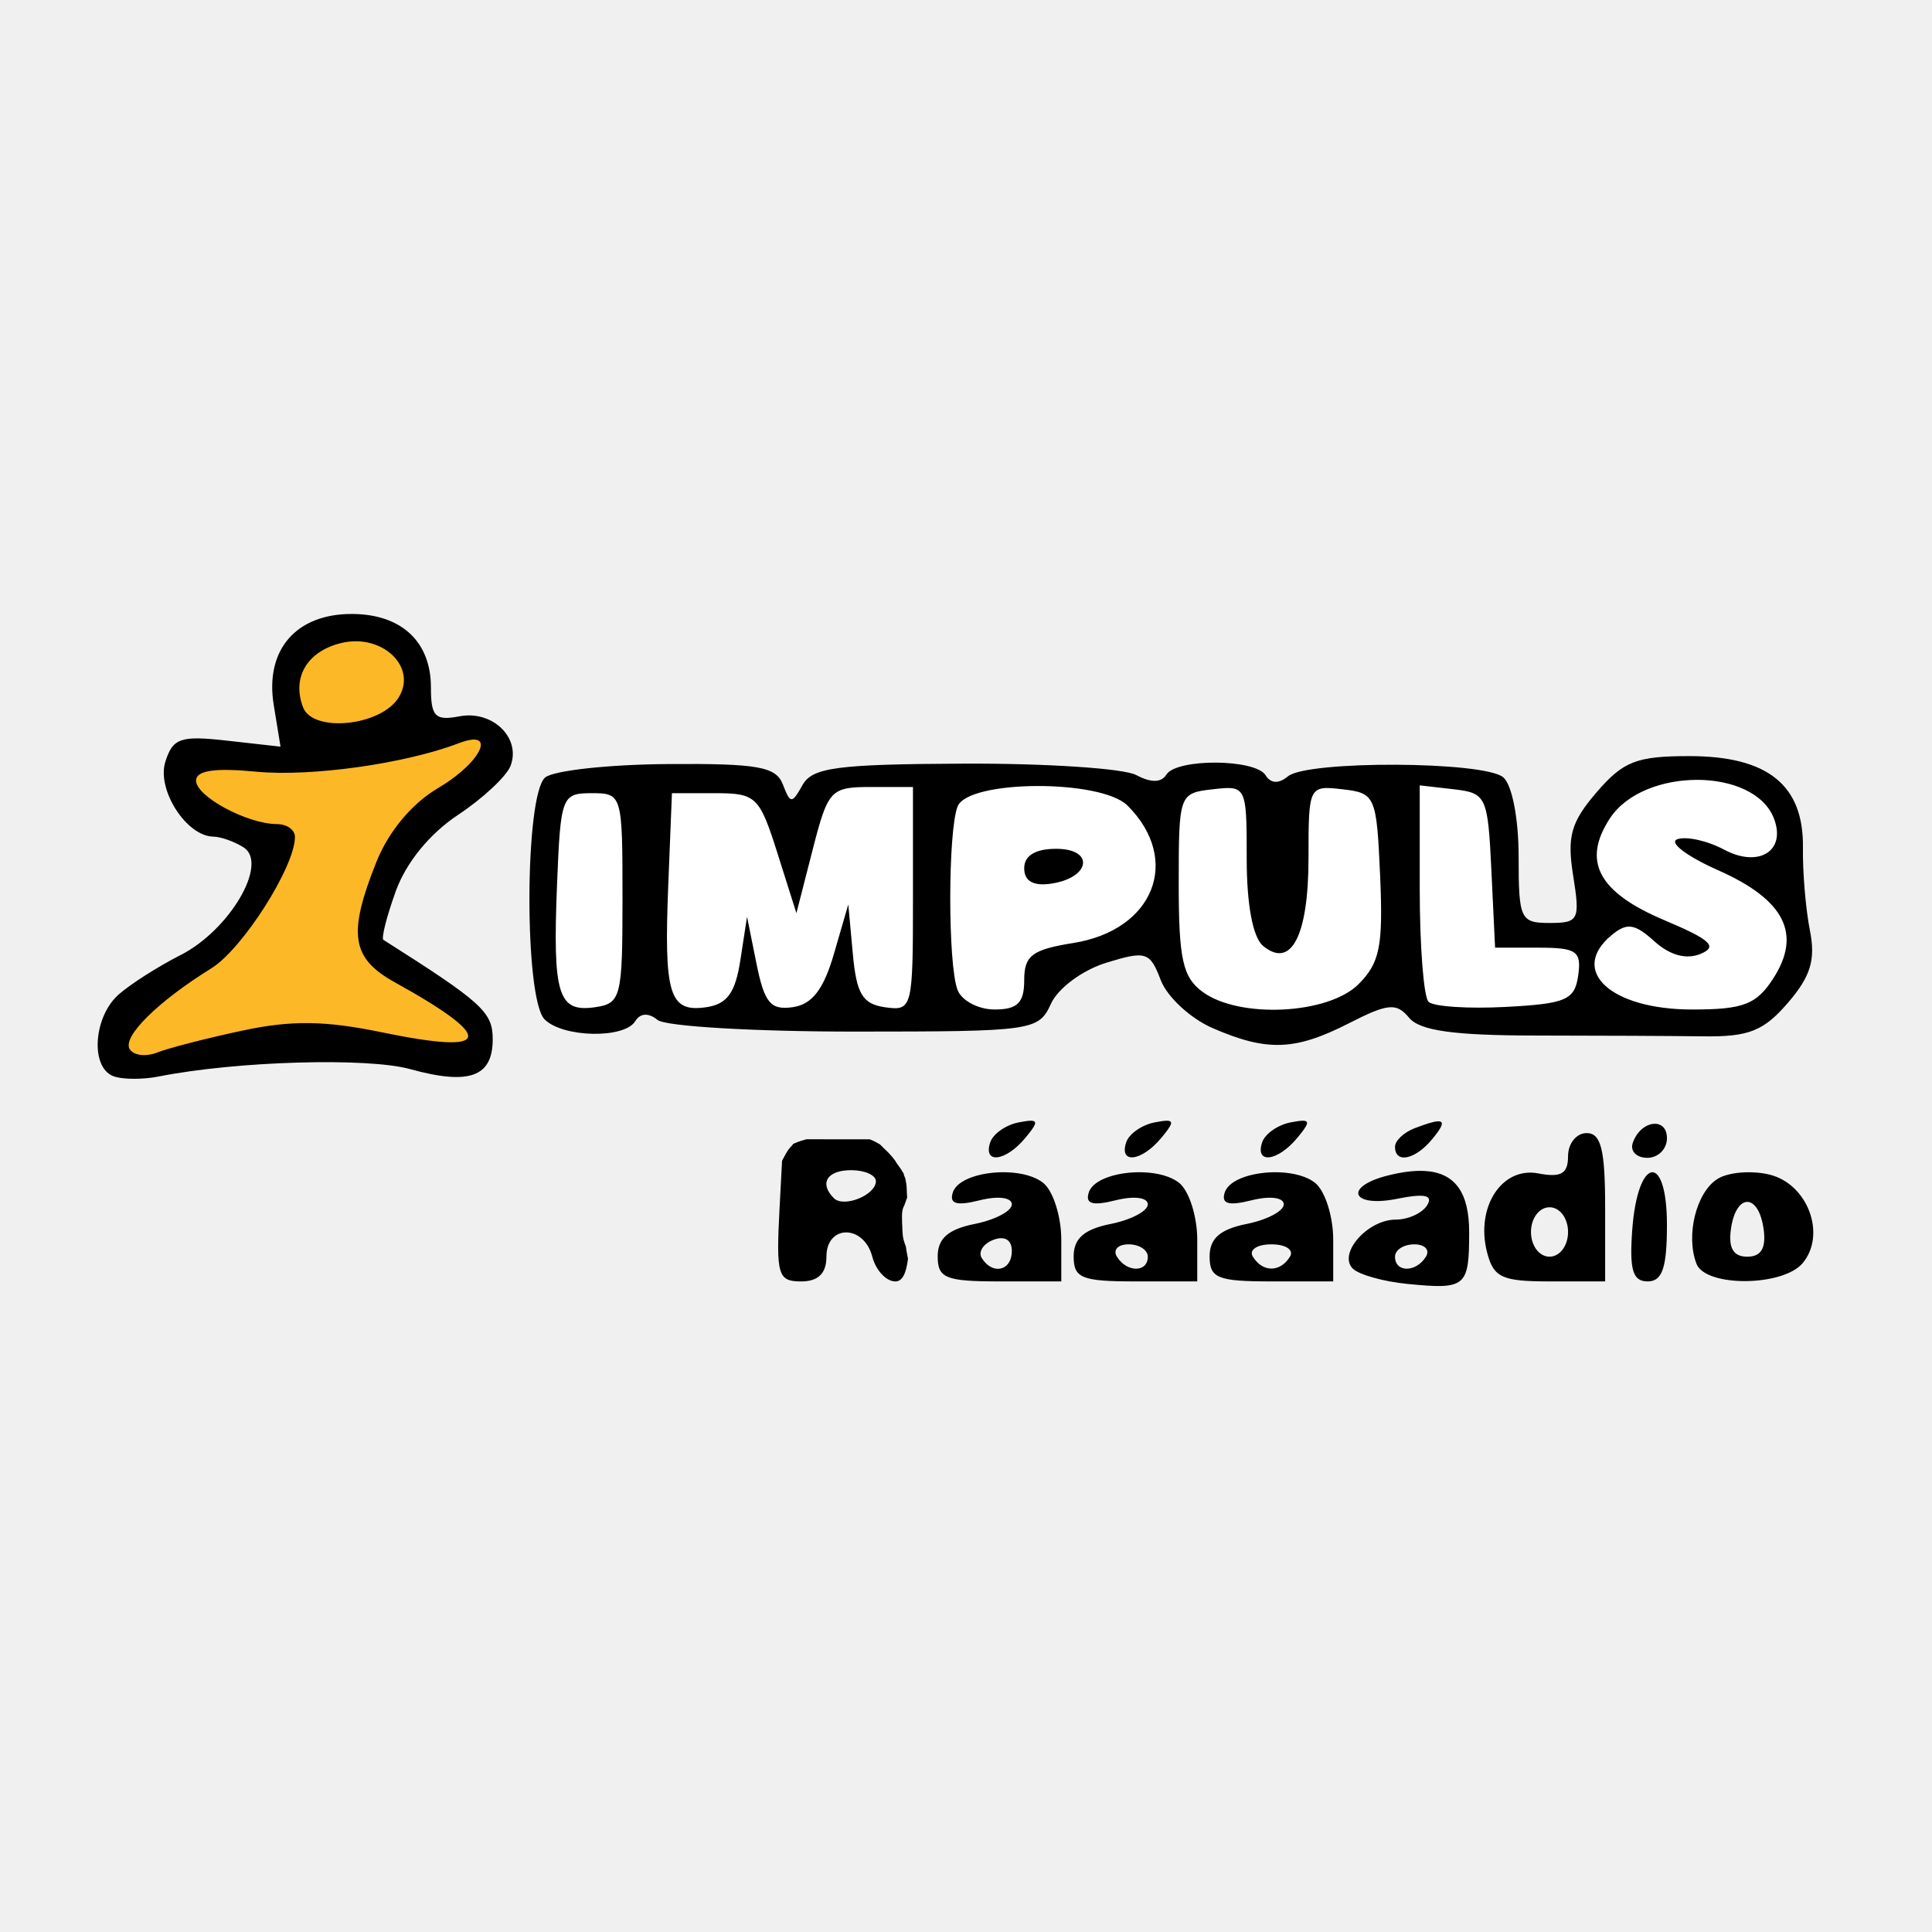
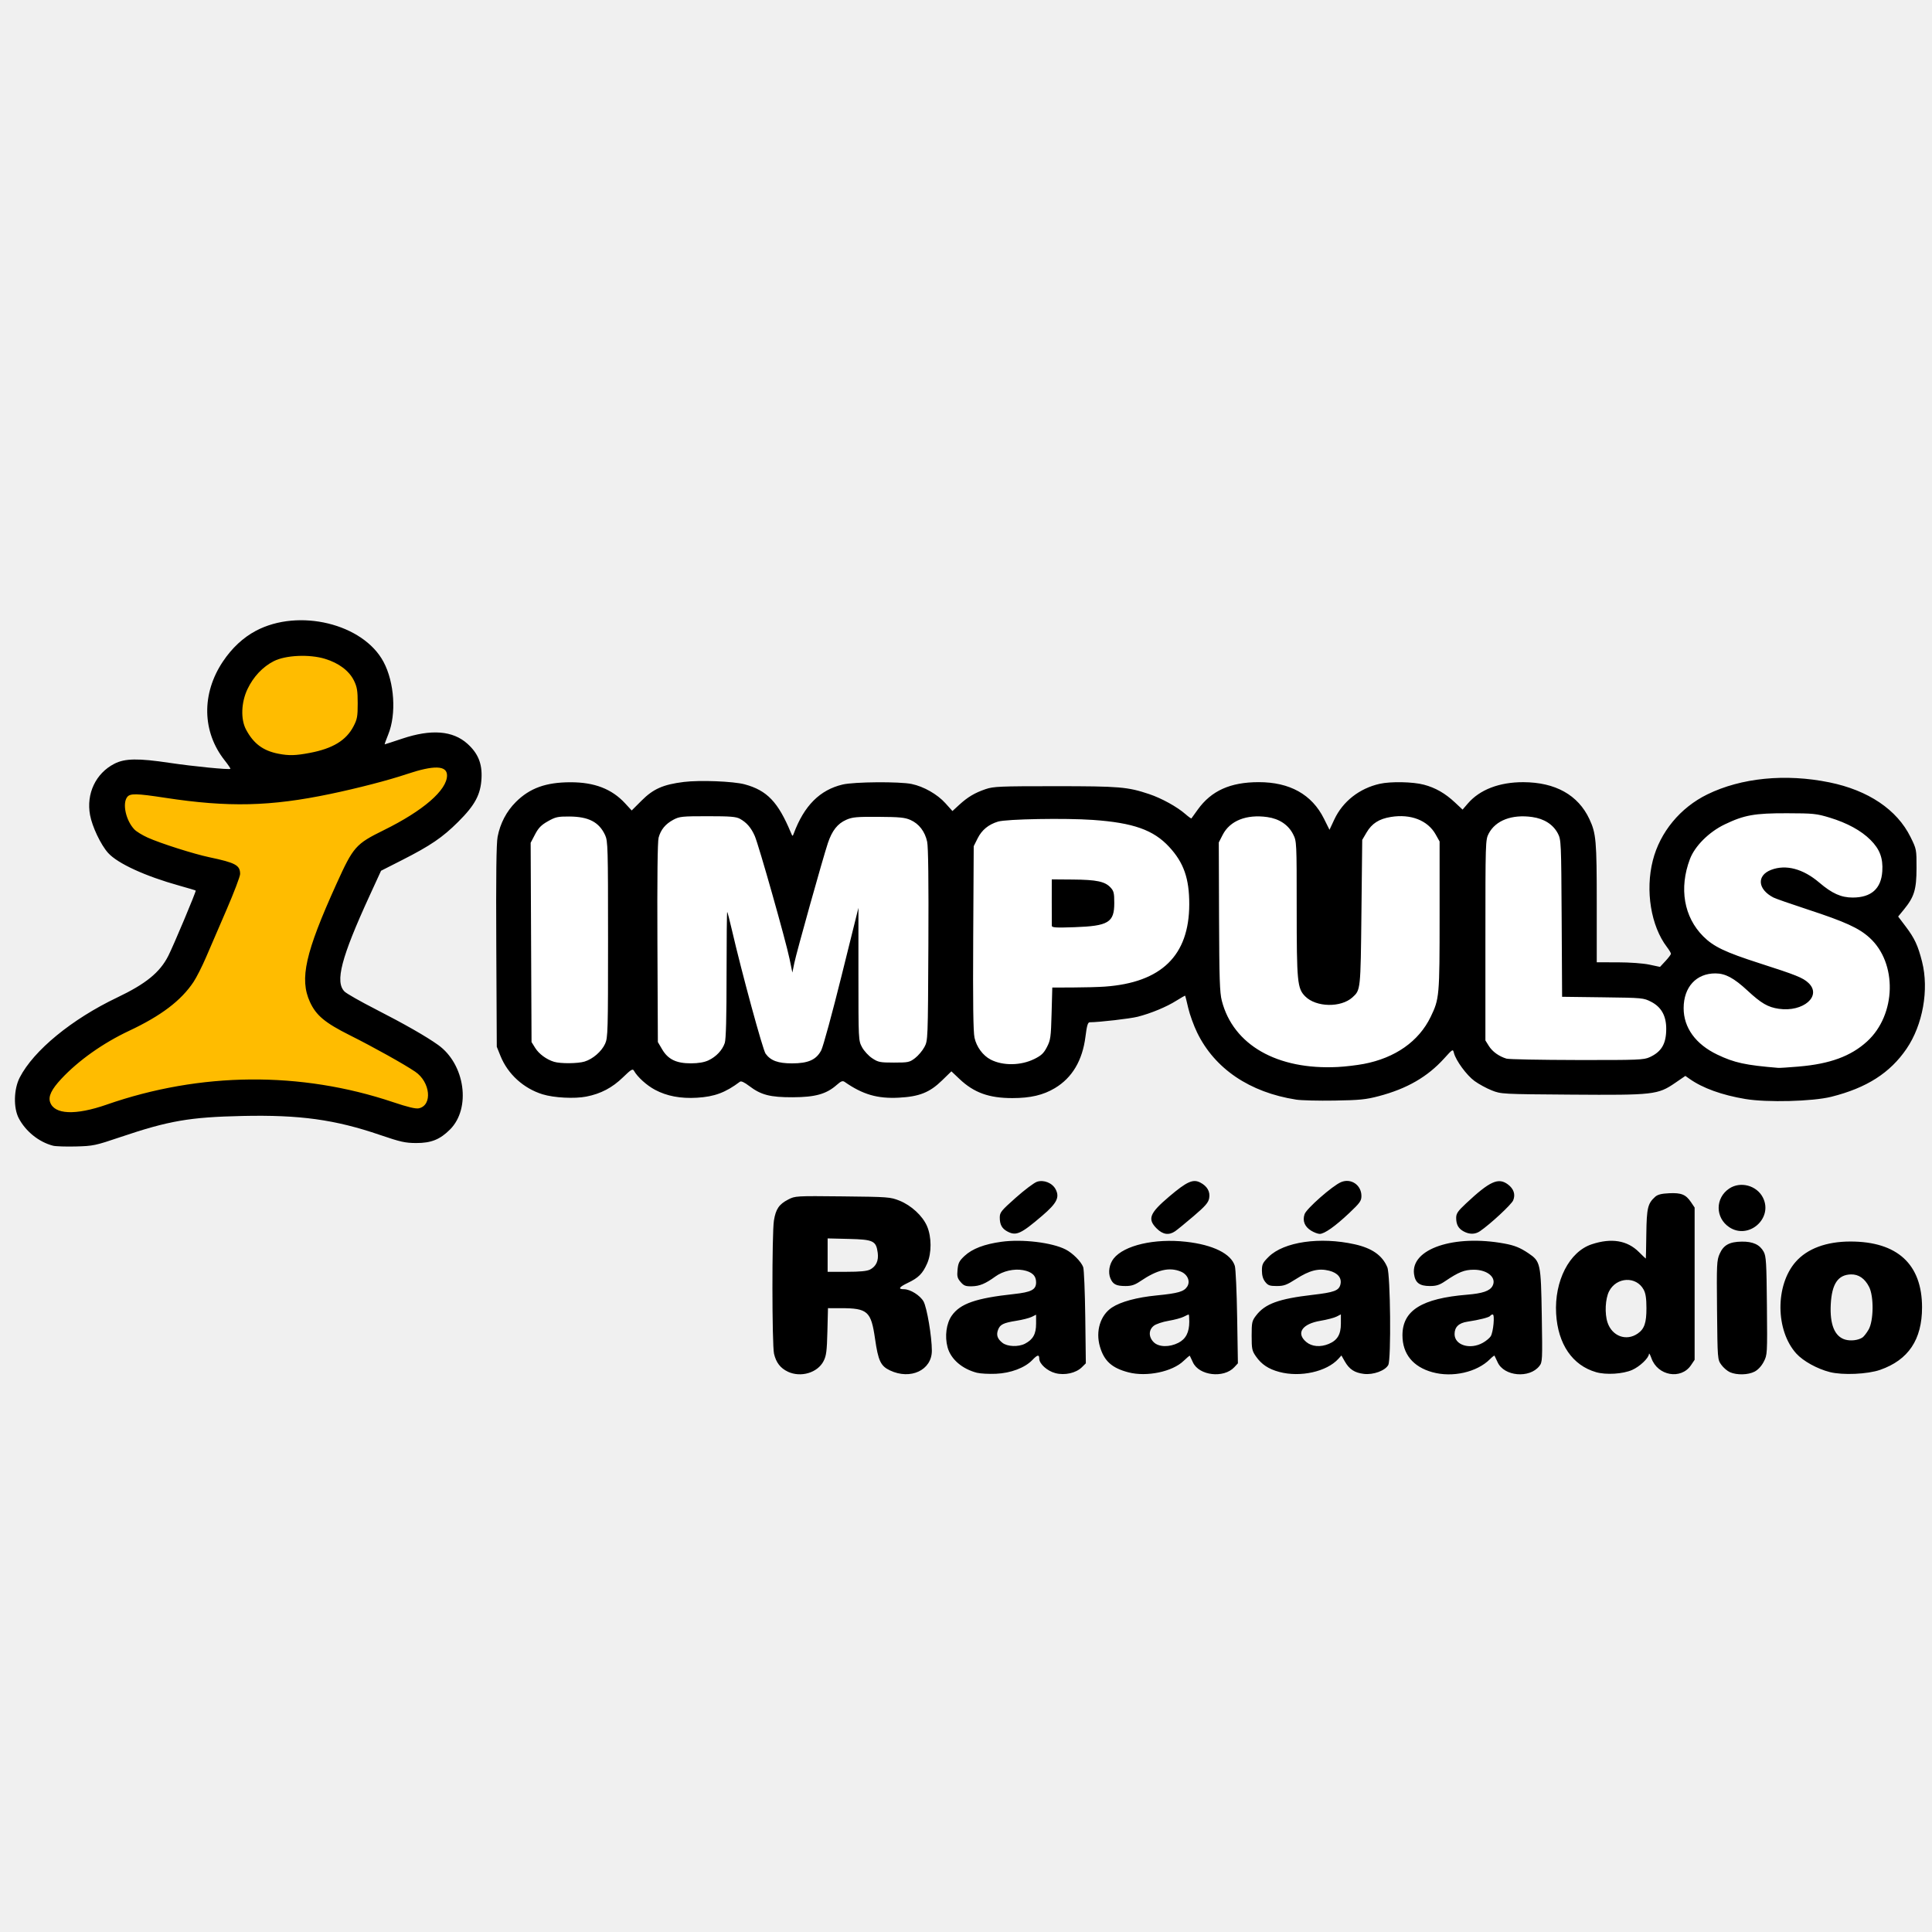
- <svg xmlns="http://www.w3.org/2000/svg" version="1.1" id="svg2" width="245" height="245" viewBox="0 0 245 245">
+ <svg xmlns="http://www.w3.org/2000/svg" version="1.1" id="svg2" width="245" height="245" viewBox="0 0 245 245" xml:space="preserve">
  <defs id="defs6" />
  <g id="g8" transform="matrix(1.567427,0,0,1.567427,-67.61433,-67.91298)">
-     <path style="fill:#ffffff;stroke:#000000;stroke-width:0.25;stroke-opacity:0.976" d="m 87.915,107.097 c 15.985,-1.09 16.638,-0.363 16.638,-0.363 l 2.252,3.996 2.834,-4.214 9.3,-0.581 10.317,0.073 7.556,1.671 1.889,-1.163 3.342,-0.291 h 2.18 l 1.235,1.235 2.18,-0.073 2.906,-0.872 9.082,-0.436 c 0,0 -0.799,-0.218 1.308,0.291 2.107,0.509 2.834,1.38 2.834,1.38 l 1.017,3.706 0.654,6.394 2.252,1.235 3.197,-0.363 1.453,-1.598 -0.872,-2.543 -0.363,-2.834 3.124,-5.231 2.543,-0.291 2.979,-0.581 3.996,0.145 2.18,1.308 1.744,2.034 -0.218,3.27 0.218,3.56 1.017,2.979 -0.436,3.052 -1.889,2.034 -1.526,1.598 -3.633,0.727 -22.669,-0.581 -1.962,-2.18 -1.816,-0.218 -7.12,3.778 -4.505,-0.509 -5.522,-4.432 -0.654,-3.633 -9.809,3.56 -0.581,3.124 -6.975,0.581 h -18.673 l -4.069,-0.581 -1.526,-2.18 -2.47,2.906 -4.795,-0.291 -1.308,-4.868 v -7.266 l 0.218,-4.287 z" id="path581" />
-     <path style="display:inline;fill:#fdb827;stroke:#000000;stroke-width:0.25;stroke-opacity:0.976" d="m 67.499,95.254 -1.38,3.27 0.945,4.069 v 2.18 l -4.868,-0.073 -3.778,0.291 -0.436,3.342 2.834,1.453 c 0,0 4.795,1.889 4.723,2.18 -0.073,0.291 -2.906,6.031 -2.906,6.031 l -7.992,5.958 -2.906,3.27 0.872,2.543 2.834,-0.291 14.604,-1.38 11.262,1.308 0.727,-2.688 -2.906,-2.979 -5.667,-3.415 -0.436,-3.778 3.052,-5.377 7.411,-6.684 -0.654,-1.962 -2.107,-0.218 -2.543,0.218 -2.688,-0.945 1.526,-3.706 -1.671,-2.543 -3.27,-1.308 -2.325,0.145 z" id="path583" />
-     <path id="path293" style="display:inline;fill:#000000" d="m 71.584,93 c -4.513,0 -7.02,2.923 -6.303,7.346 l 0.551,3.389 -4.311,-0.484 c -3.775,-0.426 -4.397,-0.215 -5.006,1.703 -0.717,2.26 1.701,6.032 3.889,6.062 0.602,0.008 1.7,0.399 2.439,0.867 2.045,1.296 -1.123,6.701 -5.111,8.721 -1.778,0.9 -4.02,2.328 -4.982,3.172 -2.025,1.775 -2.33,5.807 -0.5,6.596 0.687,0.296 2.375,0.318 3.75,0.045 6.279,-1.243 16.852,-1.551 20.326,-0.592 C 81.105,131.144 83,130.457 83,127.406 c 0,-2.201 -0.847,-2.97 -8.842,-8.039 -0.188,-0.119 0.262,-1.893 1,-3.941 0.83,-2.303 2.745,-4.653 5.018,-6.158 2.021,-1.339 3.94,-3.13 4.266,-3.979 0.868,-2.262 -1.458,-4.519 -4.131,-4.008 C 78.343,101.657 78,101.309 78,98.934 78,95.226 75.593,93 71.584,93 Z m 0.33,2.209 c 2.766,0.001 4.834,2.379 3.469,4.561 -1.442,2.303 -6.928,2.861 -7.725,0.785 -0.921,-2.4 0.313,-4.51 3.037,-5.193 0.416,-0.104 0.824,-0.153 1.219,-0.152 z m 9.65,7.957 c 1.268,0.092 -0.1,2.218 -2.975,3.914 -2.134,1.259 -4.005,3.499 -5,5.986 -2.328,5.818 -2.028,7.785 1.484,9.73 8.234,4.562 7.91,5.898 -0.984,4.061 -4.673,-0.965 -7.359,-1 -11.355,-0.146 -2.879,0.615 -5.976,1.412 -6.883,1.771 -0.907,0.36 -1.905,0.238 -2.219,-0.27 -0.618,-1 2.245,-3.837 6.604,-6.543 C 62.768,120.098 67,113.447 67,111.039 67,110.467 66.346,110 65.547,110 63.16,110 59,107.767 59,106.486 c 0,-0.824 1.502,-1.049 4.857,-0.727 4.448,0.427 12.068,-0.643 16.395,-2.303 0.587,-0.225 1.02,-0.312 1.312,-0.291 z M 179.809,104.5 c -4.265,0 -5.344,0.42 -7.496,2.922 -2.081,2.419 -2.407,3.581 -1.9,6.75 C 170.985,117.755 170.863,118 168.512,118 166.141,118 166,117.699 166,112.623 c 0,-3.083 -0.533,-5.82 -1.25,-6.414 -1.576,-1.305 -15.85,-1.366 -17.41,-0.074 -0.751,0.622 -1.392,0.591 -1.811,-0.086 -0.827,-1.337 -7.21,-1.375 -8.031,-0.047 -0.406,0.657 -1.245,0.667 -2.438,0.029 -1,-0.535 -7.272,-0.95 -13.936,-0.922 -10.24,0.043 -12.261,0.31 -13.053,1.721 -0.871,1.552 -0.985,1.548 -1.598,-0.041 -0.554,-1.438 -2.035,-1.699 -9.316,-1.646 -4.762,0.034 -9.221,0.521 -9.908,1.082 -1.675,1.368 -1.718,17.909 -0.051,19.576 1.478,1.478 6.447,1.58 7.33,0.15 0.412,-0.667 1.072,-0.705 1.811,-0.104 0.639,0.52 7.829,0.943 15.98,0.941 14.406,-0.004 14.849,-0.066 15.848,-2.258 0.573,-1.257 2.557,-2.725 4.484,-3.316 3.205,-0.984 3.524,-0.88 4.395,1.408 0.516,1.357 2.404,3.104 4.195,3.883 4.402,1.913 6.669,1.834 11.023,-0.387 3.175,-1.619 3.853,-1.681 4.875,-0.449 0.87,1.048 3.618,1.433 10.273,1.438 4.997,0.003 11.09,0.033 13.539,0.065 3.667,0.048 4.874,-0.431 6.84,-2.717 1.844,-2.144 2.247,-3.479 1.773,-5.865 -0.337,-1.699 -0.59,-4.696 -0.561,-6.658 0.076,-5.081 -2.833,-7.432 -9.197,-7.432 z m 0.635,1.92 c 2.778,0.003 5.415,1.048 6.215,3.133 1.005,2.62 -1.234,4.013 -4.039,2.512 -1.332,-0.713 -3.03,-1.093 -3.771,-0.844 -0.742,0.25 0.745,1.383 3.303,2.518 5.399,2.394 6.792,5.175 4.41,8.811 -1.343,2.05 -2.409,2.451 -6.512,2.451 -6.599,0 -10.001,-3.134 -6.529,-6.016 1.242,-1.031 1.873,-0.941 3.463,0.498 1.249,1.131 2.582,1.496 3.73,1.02 1.427,-0.591 0.834,-1.142 -2.932,-2.732 -5.328,-2.25 -6.671,-4.764 -4.398,-8.232 1.364,-2.082 4.283,-3.12 7.061,-3.117 z M 158,106.867 l 2.75,0.316 c 2.636,0.303 2.762,0.577 3.047,6.566 l 0.299,6.25 h 3.521 c 3.08,0 3.483,0.282 3.203,2.25 -0.281,1.981 -0.982,2.284 -5.859,2.543 -3.047,0.162 -5.859,-0.025 -6.25,-0.416 C 158.32,123.986 158,119.887 158,115.268 Z m -31.012,0.053 c 3.065,-0.017 6.297,0.508 7.375,1.586 4.383,4.382 2.14,10.071 -4.381,11.113 C 126.637,120.154 126,120.635 126,122.627 126,124.462 125.459,125 123.607,125 c -1.316,0 -2.666,-0.712 -3,-1.582 -0.787,-2.05 -0.787,-12.786 0,-14.836 0.417,-1.086 3.316,-1.645 6.381,-1.662 z M 113.592,107 H 117 v 9.07 c 0,8.833 -0.059,9.061 -2.25,8.75 -1.829,-0.26 -2.318,-1.069 -2.615,-4.32 l -0.367,-4 -1.162,4 c -0.836,2.878 -1.768,4.088 -3.326,4.312 -1.793,0.258 -2.298,-0.343 -2.936,-3.5 l -0.768,-3.812 -0.539,3.5 c -0.41,2.668 -1.073,3.576 -2.791,3.82 -2.958,0.42 -3.4,-1.018 -3.043,-9.914 L 97.5,107.5 h 3.5 c 3.308,0 3.584,0.267 5.035,4.852 l 1.535,4.852 1.307,-5.102 C 110.128,107.221 110.331,107 113.592,107 Z m 28.559,0.094 c 1.831,-0.121 1.85,0.559 1.85,5.717 0,3.712 0.498,6.357 1.324,7.043 2.277,1.889 3.676,-0.821 3.676,-7.119 0,-5.81 0.026,-5.864 2.75,-5.551 2.661,0.306 2.76,0.534 3.045,7.021 0.249,5.661 -0.024,7.024 -1.75,8.75 -2.445,2.445 -9.627,2.803 -12.604,0.627 -1.616,-1.181 -1.941,-2.647 -1.941,-8.75 0,-7.254 0.029,-7.335 2.75,-7.648 0.341,-0.039 0.639,-0.073 0.9,-0.09 z M 91,107.5 c 2.471,0 2.5,0.1 2.5,8.5 0,8.058 -0.117,8.517 -2.254,8.82 -2.958,0.42 -3.4,-1.018 -3.043,-9.914 C 88.49,107.752 88.585,107.5 91,107.5 Z m 37.584,4.5 C 126.904,112 126,112.549 126,113.57 c 0,1.042 0.73,1.462 2.172,1.25 C 131.373,114.349 131.717,112 128.584,112 Z m -2.096,22 c -0.218,0.007 -0.53,0.056 -0.938,0.135 -1.037,0.201 -2.072,0.928 -2.301,1.615 -0.594,1.784 1.26,1.546 2.846,-0.365 0.87,-1.048 1.047,-1.405 0.393,-1.385 z m 11,0 c -0.218,0.007 -0.53,0.056 -0.938,0.135 -1.037,0.201 -2.072,0.928 -2.301,1.615 -0.594,1.784 1.26,1.546 2.846,-0.365 0.87,-1.048 1.047,-1.405 0.393,-1.385 z m 11,0 c -0.218,0.007 -0.53,0.056 -0.938,0.135 -1.037,0.201 -2.072,0.928 -2.301,1.615 -0.594,1.784 1.26,1.546 2.846,-0.365 0.87,-1.048 1.047,-1.405 0.393,-1.385 z m 10.973,0.047 c -0.344,0.016 -0.962,0.209 -1.879,0.561 -0.87,0.334 -1.582,1.009 -1.582,1.5 0,1.383 1.62,1.055 3,-0.607 0.845,-1.018 1.034,-1.48 0.461,-1.453 z m 17.385,0.211 c -0.615,0.088 -1.308,0.628 -1.617,1.555 -0.218,0.653 0.317,1.188 1.188,1.188 0.871,0 1.584,-0.713 1.584,-1.584 0,-0.883 -0.539,-1.246 -1.154,-1.158 z M 171.5,135 c -0.825,0 -1.5,0.838 -1.5,1.861 0,1.428 -0.562,1.754 -2.412,1.4 -2.931,-0.56 -5.067,2.696 -4.154,6.332 0.526,2.095 1.187,2.406 5.086,2.406 H 173 v -6 c 0,-4.667 -0.333,-6 -1.5,-6 z m -63.121,0.5 c -0.305,0.082 -0.607,0.172 -0.895,0.301 -0.059,0.027 -0.12,0.051 -0.18,0.076 v 0.002 c -0.011,0.019 -0.022,0.038 -0.035,0.057 -0.057,0.082 -0.137,0.144 -0.197,0.223 -0.086,0.083 -0.149,0.183 -0.215,0.281 -0.089,0.121 -0.155,0.257 -0.227,0.389 -0.074,0.137 -0.148,0.275 -0.221,0.412 l -0.211,4.01 c -0.273,5.227 -0.114,5.75 1.75,5.75 1.383,0 2.051,-0.65 2.051,-2 0,-2.622 3.025,-2.622 3.711,0 0.288,1.1 1.125,2 1.863,2 0.563,0 0.87,-0.615 1.025,-1.832 -0.021,-0.117 -0.043,-0.233 -0.066,-0.35 -0.04,-0.214 -0.083,-0.43 -0.107,-0.646 -0.004,-0.01 -0.008,-0.019 -0.012,-0.029 -0.061,-0.168 -0.128,-0.335 -0.168,-0.51 -0.04,-0.162 -0.073,-0.325 -0.082,-0.492 -0.014,-0.168 -0.015,-0.337 -0.023,-0.506 -0.01,-0.19 -0.024,-0.38 -0.023,-0.57 -0.003,-0.193 -0.009,-0.387 0.002,-0.58 0.017,-0.159 0.037,-0.318 0.1,-0.467 0.024,-0.065 0.059,-0.125 0.09,-0.188 0.005,-0.018 0.01,-0.037 0.018,-0.057 0.061,-0.162 0.116,-0.328 0.178,-0.49 0.011,-0.027 0.017,-0.055 0.027,-0.082 -0.01,-0.097 -0.018,-0.194 -0.023,-0.291 -0.011,-0.196 -0.008,-0.394 -0.025,-0.59 -0.014,-0.22 -0.058,-0.435 -0.104,-0.65 -0.026,-0.067 -0.049,-0.135 -0.078,-0.201 -0.033,-0.073 -0.049,-0.14 -0.053,-0.199 -0.042,-0.073 -0.091,-0.124 -0.131,-0.203 -0.03,-0.058 -0.13,-0.219 -0.035,-0.072 0.011,0.014 0.044,0.055 0.033,0.041 -0.082,-0.114 -0.166,-0.225 -0.244,-0.34 -0.098,-0.13 -0.211,-0.284 -0.281,-0.412 -0.007,-0.013 -0.035,-0.046 -0.023,-0.037 0.019,0.016 0.033,0.038 0.049,0.057 -0.099,-0.119 -0.195,-0.246 -0.285,-0.367 -0.105,-0.116 -0.205,-0.232 -0.309,-0.348 -0.148,-0.143 -0.297,-0.288 -0.447,-0.428 -0.075,-0.076 -0.169,-0.172 -0.244,-0.248 -0.141,-0.076 -0.282,-0.152 -0.42,-0.232 -0.135,-0.072 -0.276,-0.13 -0.42,-0.18 H 111.5 Z M 112,138 c 1.1,0 2,0.401 2,0.893 0,1.124 -2.601,2.172 -3.402,1.371 C 109.394,139.06 110.051,138 112,138 Z m 46.363,0.062 c -0.828,-0.041 -1.805,0.083 -2.936,0.367 -3.621,0.909 -2.959,2.626 0.729,1.889 2.256,-0.451 2.95,-0.301 2.439,0.525 -0.393,0.636 -1.533,1.156 -2.533,1.156 -2.292,0 -4.707,2.763 -3.471,3.971 0.499,0.487 2.483,1.043 4.408,1.232 4.743,0.468 5,0.251 5,-4.195 0,-3.215 -1.152,-4.822 -3.637,-4.945 z m -33.764,0.109 c -1.943,-0.065 -4.015,0.537 -4.371,1.621 -0.308,0.938 0.291,1.115 2.174,0.643 1.478,-0.371 2.598,-0.229 2.598,0.33 0,0.541 -1.35,1.254 -3,1.584 -2.148,0.43 -3,1.175 -3,2.625 0,1.763 0.646,2.025 5,2.025 h 5 v -3.377 c 0,-1.858 -0.648,-3.915 -1.439,-4.572 -0.675,-0.56 -1.795,-0.84 -2.961,-0.879 z m 11,0 c -1.943,-0.065 -4.015,0.537 -4.371,1.621 -0.308,0.938 0.291,1.115 2.174,0.643 1.478,-0.371 2.598,-0.229 2.598,0.33 0,0.541 -1.35,1.254 -3,1.584 -2.148,0.43 -3,1.175 -3,2.625 0,1.763 0.646,2.025 5,2.025 h 5 v -3.377 c 0,-1.858 -0.648,-3.915 -1.439,-4.572 -0.675,-0.56 -1.795,-0.84 -2.961,-0.879 z m 11,0 c -1.943,-0.065 -4.015,0.537 -4.371,1.621 -0.308,0.938 0.291,1.115 2.174,0.643 1.478,-0.371 2.598,-0.229 2.598,0.33 0,0.541 -1.35,1.254 -3,1.584 -2.148,0.43 -3,1.175 -3,2.625 0,1.763 0.646,2.025 5,2.025 h 5 v -3.377 c 0,-1.858 -0.648,-3.915 -1.439,-4.572 -0.675,-0.56 -1.795,-0.84 -2.961,-0.879 z m 30.162,0 c -0.647,0.095 -1.349,1.673 -1.568,4.656 -0.239,3.242 0.04,4.172 1.25,4.172 1.183,0 1.557,-1.102 1.557,-4.584 0,-2.951 -0.591,-4.339 -1.238,-4.244 z m 7.527,0.004 c -0.88,0.036 -1.7,0.22 -2.193,0.529 -1.723,1.079 -2.59,4.566 -1.707,6.867 0.73,1.902 7.007,1.86 8.6,-0.059 1.92,-2.314 0.41,-6.376 -2.658,-7.146 -0.363,-0.091 -0.754,-0.149 -1.15,-0.178 -0.297,-0.021 -0.597,-0.026 -0.891,-0.014 z m 0.211,2.391 c 0.556,0 1.114,0.728 1.32,2.184 0.22,1.548 -0.192,2.25 -1.32,2.25 -1.128,0 -1.54,-0.702 -1.32,-2.25 0.207,-1.456 0.764,-2.184 1.32,-2.184 z M 168.5,141 c 0.833,0 1.5,0.889 1.5,2 0,1.111 -0.667,2 -1.5,2 -0.833,0 -1.5,-0.889 -1.5,-2 0,-1.111 0.667,-2 1.5,-2 z m -44.377,2.504 c 0.548,-0.006 0.877,0.358 0.877,1.027 0,1.617 -1.563,1.986 -2.436,0.574 -0.304,-0.492 0.12,-1.153 0.941,-1.469 0.227,-0.087 0.435,-0.131 0.617,-0.133 z M 134.441,144 c 0.857,0 1.559,0.45 1.559,1 0,1.294 -1.7,1.294 -2.5,0 -0.34,-0.55 0.084,-1 0.941,-1 z M 146,144 c 1.165,0 1.84,0.45 1.5,1 -0.792,1.281 -2.208,1.281 -3,0 -0.34,-0.55 0.335,-1 1.5,-1 z m 11.559,0 c 0.857,0 1.281,0.45 0.941,1 -0.8,1.294 -2.5,1.294 -2.5,0 0,-0.55 0.701,-1 1.559,-1 z" />
+     <path style="fill:#ffbc00;stroke:#000000;stroke-width:0.159;stroke-opacity:0.976;fill-opacity:1" d="m 47.333,135.236 6.949,-1.836 7.211,-1.18 h 5.113 l 5.507,1.311 3.802,0.393 2.688,-0.852 0.197,-2.819 -2.491,-2.36 -3.606,-1.77 -2.753,-1.77 -0.197,-4.589 1.967,-4.458 1.704,-2.491 3.737,-2.229 3.606,-3.737 -0.918,-2.229 -5.179,0.066 -2.163,-0.459 0.524,-2.557 -0.524,-4.654 -2.163,-1.049 -3.409,-0.524 -3.802,0.918 -1.246,2.753 -0.328,3.474 1.311,3.802 -8.391,-0.524 -3.147,1.573 1.508,4.654 8.522,2.098 -5.834,10.358 -10.03,6.162 z" id="path358" />
+     <path style="fill:#ffffff;stroke:#000000;stroke-width:0.159;stroke-opacity:0.976" d="m 85.551,109.407 -0.262,19.863 6.556,1.639 2.557,-3.081 4.523,3.212 6.424,-1.311 12.783,0.197 2.426,-1.049 3.409,1.704 4.196,-0.787 2.098,-4.589 9.702,-3.606 4.064,8.457 12.128,0.721 4.851,-3.802 3.147,4.064 17.438,-1.836 9.833,1.77 6.621,-6.097 -2.753,-8.457 1.442,-5.31 -9.309,-4.13 -9.309,4.72 0.459,6.162 0.852,3.737 -8.784,1.639 -0.721,-14.947 -9.112,1.18 -6.031,-1.049 -3.802,3.474 -3.278,-3.737 -9.309,2.294 -6.162,-2.884 -12.783,2.557 -4.458,-1.967 -5.441,0.852 -1.639,4.851 -4.392,-5.244 -3.409,-0.459 -3.933,0.852 -2.491,1.114 -3.737,-1.967 -3.016,0.459 z" id="path360" />
+     <path style="fill:#000000;stroke-width:0.128" d="m 106.877,154.301 c -0.6,-0.28 -0.953,-0.738 -1.117,-1.448 -0.168,-0.727 -0.175,-9.767 -0.009,-10.781 0.152,-0.931 0.414,-1.315 1.158,-1.699 0.56,-0.289 0.615,-0.293 4.401,-0.253 3.687,0.039 3.862,0.052 4.593,0.344 0.959,0.383 1.875,1.23 2.235,2.065 0.376,0.874 0.38,2.179 0.01,3.016 -0.364,0.824 -0.697,1.159 -1.564,1.573 -0.718,0.343 -0.82,0.512 -0.311,0.512 0.507,0 1.308,0.502 1.582,0.99 0.275,0.492 0.674,2.853 0.673,3.988 -0.002,1.571 -1.726,2.381 -3.388,1.593 -0.753,-0.357 -0.952,-0.778 -1.208,-2.557 -0.321,-2.232 -0.596,-2.478 -2.768,-2.479 l -1.04,-8.4e-4 -0.047,1.885 c -0.04,1.587 -0.088,1.965 -0.309,2.396 -0.485,0.948 -1.839,1.35 -2.891,0.859 z m 6.648,-8.259 c 0.497,-0.257 0.71,-0.722 0.623,-1.364 -0.129,-0.961 -0.353,-1.068 -2.33,-1.116 l -1.722,-0.042 v 1.351 1.351 h 1.54 c 1.077,0 1.645,-0.054 1.889,-0.181 z m 8.675,8.355 c -1.217,-0.307 -2.141,-1.104 -2.401,-2.07 -0.24,-0.89 -0.101,-1.929 0.34,-2.558 0.684,-0.974 1.952,-1.415 5.017,-1.746 1.429,-0.155 1.806,-0.353 1.806,-0.953 0,-0.536 -0.334,-0.849 -1.05,-0.982 -0.732,-0.136 -1.634,0.07 -2.245,0.514 -0.81,0.587 -1.274,0.78 -1.906,0.792 -0.503,0.01 -0.645,-0.044 -0.906,-0.348 -0.263,-0.306 -0.3,-0.455 -0.248,-0.999 0.052,-0.541 0.139,-0.711 0.564,-1.108 0.624,-0.582 1.599,-0.956 2.994,-1.147 1.685,-0.231 4.094,0.06 5.195,0.628 0.567,0.292 1.244,0.973 1.412,1.42 0.067,0.177 0.142,2.001 0.168,4.054 l 0.046,3.732 -0.319,0.316 c -0.477,0.472 -1.384,0.676 -2.14,0.48 -0.662,-0.171 -1.31,-0.753 -1.31,-1.176 0,-0.349 -0.146,-0.318 -0.564,0.118 -0.598,0.624 -1.747,1.058 -2.936,1.108 -0.57,0.024 -1.253,-0.011 -1.517,-0.078 z m 3.862,-2.358 c 0.648,-0.335 0.899,-0.784 0.899,-1.607 v -0.74 l -0.351,0.175 c -0.193,0.096 -0.748,0.238 -1.232,0.315 -1.063,0.169 -1.329,0.299 -1.492,0.729 -0.161,0.423 -0.057,0.735 0.354,1.058 0.397,0.312 1.288,0.346 1.823,0.07 z m 8.374,2.318 c -1.342,-0.349 -1.972,-0.917 -2.311,-2.085 -0.363,-1.25 0.033,-2.538 0.972,-3.16 0.706,-0.467 2.006,-0.82 3.607,-0.978 1.745,-0.172 2.215,-0.307 2.479,-0.709 0.277,-0.423 0.041,-0.991 -0.507,-1.218 -0.935,-0.387 -1.902,-0.159 -3.282,0.776 -0.443,0.3 -0.716,0.39 -1.19,0.39 -0.761,8.4e-4 -1.029,-0.136 -1.234,-0.631 -0.197,-0.476 -0.086,-1.145 0.265,-1.591 0.844,-1.073 3.316,-1.646 5.865,-1.358 2.186,0.246 3.639,0.967 3.941,1.954 0.07,0.227 0.154,2.093 0.187,4.146 l 0.061,3.733 -0.29,0.313 c -0.853,0.921 -2.861,0.685 -3.351,-0.394 -0.122,-0.267 -0.234,-0.506 -0.249,-0.531 -0.015,-0.025 -0.24,0.16 -0.499,0.412 -0.907,0.881 -2.987,1.315 -4.463,0.931 z m 4.039,-2.391 c 0.602,-0.307 0.88,-0.847 0.88,-1.713 0,-0.318 -0.022,-0.579 -0.049,-0.579 -0.027,0 -0.208,0.083 -0.403,0.183 -0.194,0.101 -0.746,0.25 -1.225,0.33 -0.481,0.081 -1.016,0.261 -1.194,0.401 -0.426,0.335 -0.43,0.906 -0.009,1.327 0.404,0.404 1.266,0.426 2.001,0.051 z m 8.162,2.357 c -0.875,-0.235 -1.436,-0.607 -1.887,-1.253 -0.319,-0.456 -0.349,-0.603 -0.349,-1.671 0,-1.084 0.026,-1.205 0.356,-1.637 0.727,-0.953 1.832,-1.357 4.586,-1.676 1.732,-0.201 2.114,-0.342 2.238,-0.832 0.133,-0.526 -0.21,-0.948 -0.913,-1.122 -0.856,-0.213 -1.574,-0.032 -2.677,0.673 -0.761,0.487 -0.983,0.568 -1.558,0.568 -0.573,0 -0.71,-0.049 -0.936,-0.337 -0.179,-0.227 -0.265,-0.523 -0.265,-0.911 0,-0.506 0.065,-0.639 0.543,-1.114 1.223,-1.214 4.158,-1.641 6.966,-1.014 1.403,0.313 2.237,0.901 2.636,1.857 0.253,0.605 0.32,7.451 0.078,7.904 -0.247,0.461 -1.207,0.814 -1.969,0.724 -0.758,-0.09 -1.188,-0.372 -1.556,-1.022 l -0.266,-0.469 -0.245,0.271 c -0.943,1.042 -3.083,1.517 -4.781,1.061 z m 4.007,-2.27 c 0.692,-0.289 0.976,-0.763 0.976,-1.633 v -0.753 l -0.351,0.18 c -0.193,0.099 -0.778,0.251 -1.299,0.338 -1.49,0.249 -1.996,1.003 -1.151,1.714 0.451,0.38 1.146,0.439 1.825,0.155 z m 8.385,2.294 c -1.577,-0.436 -2.427,-1.482 -2.427,-2.989 0,-2.007 1.558,-2.984 5.239,-3.285 1.248,-0.102 1.832,-0.303 2.047,-0.705 0.356,-0.665 -0.395,-1.316 -1.514,-1.314 -0.761,8.5e-4 -1.228,0.188 -2.322,0.929 -0.456,0.309 -0.711,0.39 -1.232,0.39 -0.836,8.4e-4 -1.187,-0.265 -1.282,-0.97 -0.273,-2.033 3.231,-3.217 7.305,-2.468 0.829,0.152 1.282,0.335 1.949,0.785 0.982,0.663 1.012,0.804 1.082,5.056 0.059,3.612 0.052,3.755 -0.197,4.072 -0.801,1.019 -2.856,0.834 -3.373,-0.303 -0.122,-0.267 -0.236,-0.509 -0.255,-0.537 -0.019,-0.028 -0.187,0.102 -0.373,0.288 -1.053,1.052 -3.026,1.498 -4.648,1.05 z m 4.079,-2.383 c 0.26,-0.146 0.545,-0.382 0.634,-0.525 0.212,-0.339 0.344,-1.765 0.163,-1.765 -0.073,0 -0.165,0.052 -0.204,0.115 -0.074,0.119 -0.877,0.323 -1.842,0.468 -0.7,0.105 -1.041,0.434 -1.041,1.005 0,0.899 1.255,1.284 2.29,0.702 z m 9.162,2.379 c -1.919,-0.552 -3.093,-2.27 -3.235,-4.733 -0.152,-2.641 1.064,-5.014 2.878,-5.614 1.595,-0.528 2.876,-0.318 3.82,0.626 0.3,0.3 0.552,0.539 0.559,0.531 0.008,-0.009 0.025,-0.906 0.04,-1.996 0.028,-2.095 0.115,-2.46 0.71,-2.999 0.205,-0.185 0.502,-0.262 1.131,-0.292 0.991,-0.047 1.356,0.102 1.776,0.725 l 0.291,0.432 v 6.159 6.159 l -0.292,0.434 c -0.804,1.197 -2.698,0.866 -3.202,-0.559 -0.105,-0.297 -0.196,-0.452 -0.201,-0.345 -0.017,0.328 -0.742,1.018 -1.355,1.289 -0.748,0.331 -2.109,0.416 -2.92,0.183 z m 3.37,-3.128 c 0.535,-0.373 0.703,-0.863 0.701,-2.052 -8.5e-4,-0.793 -0.062,-1.197 -0.226,-1.499 -0.602,-1.108 -2.203,-1.029 -2.798,0.138 -0.306,0.601 -0.365,1.799 -0.124,2.522 0.372,1.115 1.523,1.535 2.447,0.891 z m 7.461,3.131 c -0.218,-0.095 -0.534,-0.366 -0.703,-0.602 -0.305,-0.428 -0.306,-0.443 -0.345,-4.42 -0.036,-3.737 -0.023,-4.027 0.212,-4.559 0.313,-0.708 0.79,-0.971 1.786,-0.985 0.903,-0.013 1.462,0.245 1.775,0.817 0.2,0.365 0.23,0.872 0.262,4.374 0.036,3.912 0.033,3.968 -0.256,4.526 -0.181,0.351 -0.461,0.654 -0.737,0.799 -0.521,0.273 -1.432,0.296 -1.996,0.05 z m 8.08,-0.011 c -1.023,-0.259 -2.164,-0.89 -2.717,-1.502 -1.687,-1.868 -1.711,-5.524 -0.048,-7.418 0.938,-1.068 2.479,-1.641 4.42,-1.643 3.8,-0.003 5.803,1.835 5.803,5.327 0,2.609 -1.103,4.255 -3.386,5.054 -1.016,0.356 -3.031,0.445 -4.071,0.182 z m 2.62,-2.785 c 0.12,-0.075 0.352,-0.369 0.515,-0.655 0.409,-0.713 0.432,-2.678 0.041,-3.449 -0.347,-0.684 -0.849,-1.029 -1.472,-1.013 -1.045,0.027 -1.542,0.763 -1.631,2.41 -0.087,1.632 0.311,2.614 1.163,2.863 0.44,0.129 1.034,0.061 1.384,-0.157 z M 124.633,142.957 c -0.439,-0.238 -0.61,-0.556 -0.61,-1.13 0,-0.411 0.115,-0.553 1.297,-1.602 0.713,-0.633 1.484,-1.213 1.714,-1.288 0.553,-0.183 1.245,0.099 1.511,0.614 0.336,0.65 0.097,1.119 -1.089,2.135 -1.728,1.48 -2.115,1.654 -2.822,1.27 z m 12.09,-0.235 c -0.771,-0.771 -0.589,-1.236 1.017,-2.597 1.418,-1.202 1.918,-1.427 2.501,-1.126 0.568,0.294 0.822,0.742 0.722,1.275 -0.067,0.354 -0.313,0.638 -1.26,1.446 -0.648,0.553 -1.32,1.103 -1.493,1.221 -0.506,0.345 -0.994,0.273 -1.486,-0.219 z m 12.499,0.178 c -0.531,-0.324 -0.721,-0.792 -0.541,-1.337 0.148,-0.448 2.264,-2.309 2.954,-2.597 0.806,-0.337 1.647,0.235 1.647,1.12 3.9e-4,0.397 -0.118,0.563 -0.99,1.386 -1.136,1.072 -2.003,1.684 -2.386,1.683 -0.146,-2.5e-4 -0.454,-0.115 -0.684,-0.256 z m 12.336,0.057 c -0.432,-0.235 -0.61,-0.555 -0.61,-1.099 0,-0.351 0.131,-0.544 0.789,-1.16 1.929,-1.807 2.621,-2.123 3.395,-1.547 0.474,0.353 0.627,0.814 0.428,1.292 -0.139,0.335 -1.853,1.925 -2.692,2.497 -0.385,0.262 -0.846,0.268 -1.31,0.016 z m 21.481,-0.346 c -1.141,-0.762 -1.141,-2.363 0,-3.125 0.91,-0.608 2.232,-0.252 2.728,0.735 0.843,1.678 -1.163,3.436 -2.728,2.391 z M 47.417,136.017 c -1.132,-0.293 -2.206,-1.156 -2.764,-2.223 -0.439,-0.839 -0.403,-2.348 0.078,-3.286 1.122,-2.188 4.214,-4.727 7.885,-6.477 2.322,-1.107 3.451,-2.025 4.132,-3.361 0.428,-0.839 2.278,-5.244 2.223,-5.292 -0.026,-0.023 -0.622,-0.201 -1.325,-0.397 -2.762,-0.769 -4.991,-1.793 -5.762,-2.647 -0.587,-0.65 -1.287,-2.118 -1.462,-3.068 -0.319,-1.732 0.464,-3.378 1.974,-4.15 0.85,-0.435 1.919,-0.451 4.483,-0.067 1.88,0.281 4.809,0.569 4.897,0.481 0.024,-0.024 -0.184,-0.333 -0.463,-0.686 -1.828,-2.312 -1.883,-5.393 -0.144,-7.993 0.733,-1.096 1.638,-1.94 2.666,-2.486 3.474,-1.846 8.685,-0.578 10.333,2.514 0.883,1.657 1.049,4.223 0.379,5.871 -0.179,0.439 -0.308,0.799 -0.286,0.799 0.021,0 0.658,-0.207 1.416,-0.461 2.351,-0.787 4.095,-0.651 5.277,0.412 0.86,0.774 1.2,1.604 1.14,2.786 -0.067,1.321 -0.521,2.172 -1.886,3.531 -1.272,1.267 -2.238,1.925 -4.564,3.106 l -1.678,0.852 -0.923,2.01 c -2.305,5.022 -2.818,6.989 -2.027,7.767 0.166,0.163 1.279,0.797 2.474,1.408 2.367,1.212 4.124,2.215 5.092,2.907 2.18,1.558 2.682,5.123 0.964,6.841 -0.813,0.813 -1.527,1.099 -2.734,1.096 -0.891,-0.003 -1.269,-0.087 -2.939,-0.657 -3.642,-1.243 -6.481,-1.634 -11.116,-1.533 -4.265,0.093 -5.965,0.386 -9.852,1.7 -2.061,0.697 -2.225,0.731 -3.628,0.768 -0.808,0.021 -1.645,-0.007 -1.861,-0.063 z m 4.352,-3.322 c 7.596,-2.643 15.687,-2.712 23.176,-0.197 1.199,0.403 1.825,0.552 2.079,0.497 1.121,-0.246 0.933,-2.129 -0.295,-2.962 -0.905,-0.614 -3.366,-1.986 -5.283,-2.946 -2.019,-1.011 -2.735,-1.608 -3.234,-2.698 -0.854,-1.865 -0.379,-3.976 2.15,-9.558 1.361,-3.004 1.551,-3.219 3.828,-4.341 3.188,-1.571 5.114,-3.239 5.114,-4.428 0,-0.817 -1.058,-0.847 -3.298,-0.093 -1.439,0.484 -3.922,1.128 -6.157,1.595 -4.838,1.011 -8.238,1.09 -13.352,0.308 -2.348,-0.359 -2.845,-0.367 -3.077,-0.05 -0.398,0.544 -0.09,1.901 0.591,2.613 0.161,0.168 0.642,0.463 1.069,0.656 1.035,0.467 3.723,1.323 4.993,1.591 2.129,0.449 2.491,0.647 2.491,1.357 0,0.191 -0.493,1.488 -1.096,2.883 -0.603,1.394 -1.353,3.134 -1.667,3.865 -0.314,0.731 -0.766,1.622 -1.004,1.98 -1.003,1.51 -2.623,2.74 -5.21,3.956 -2.117,0.995 -4.101,2.4 -5.492,3.891 -0.791,0.848 -1.062,1.41 -0.905,1.88 0.336,1.009 2.044,1.084 4.577,0.203 z m 16.435,-28.455 c 1.856,-0.352 2.938,-1.01 3.532,-2.146 0.301,-0.576 0.342,-0.799 0.341,-1.868 -6.26e-4,-1.009 -0.051,-1.317 -0.298,-1.825 -0.388,-0.797 -1.228,-1.431 -2.349,-1.772 -1.271,-0.386 -3.187,-0.298 -4.144,0.19 -0.897,0.458 -1.647,1.255 -2.125,2.257 -0.513,1.077 -0.563,2.439 -0.12,3.273 0.603,1.135 1.373,1.713 2.608,1.956 0.859,0.169 1.396,0.155 2.555,-0.065 z m 79.794,28.051 c -3.76,-0.586 -6.588,-2.502 -8.008,-5.425 -0.273,-0.562 -0.596,-1.453 -0.718,-1.98 -0.122,-0.527 -0.233,-0.976 -0.247,-0.998 -0.014,-0.022 -0.333,0.157 -0.71,0.396 -0.787,0.5 -2.058,1.029 -3.134,1.302 -0.611,0.156 -3.108,0.444 -3.881,0.448 -0.153,8.3e-4 -0.231,0.263 -0.344,1.162 -0.244,1.932 -1.074,3.329 -2.478,4.168 -0.939,0.562 -1.975,0.804 -3.436,0.804 -1.896,0 -3.105,-0.436 -4.276,-1.544 l -0.657,-0.621 -0.767,0.746 c -0.996,0.968 -1.836,1.301 -3.496,1.386 -1.724,0.088 -2.907,-0.257 -4.364,-1.271 -0.173,-0.12 -0.294,-0.075 -0.66,0.247 -0.833,0.732 -1.73,0.983 -3.536,0.989 -1.843,0.007 -2.583,-0.185 -3.543,-0.918 -0.383,-0.292 -0.644,-0.412 -0.741,-0.339 -1.168,0.88 -2.059,1.212 -3.48,1.296 -1.319,0.078 -2.429,-0.131 -3.386,-0.639 -0.677,-0.359 -1.424,-1.035 -1.712,-1.55 -0.099,-0.177 -0.235,-0.095 -0.883,0.535 -0.868,0.844 -1.795,1.332 -2.967,1.561 -0.952,0.187 -2.622,0.1 -3.54,-0.184 -1.54,-0.476 -2.813,-1.635 -3.404,-3.1 l -0.301,-0.747 -0.04,-8.113 c -0.028,-5.768 0.003,-8.335 0.108,-8.88 0.208,-1.081 0.72,-2.057 1.471,-2.806 1.128,-1.126 2.432,-1.598 4.423,-1.6 1.941,-0.003 3.347,0.541 4.422,1.707 l 0.531,0.576 0.803,-0.802 c 0.946,-0.946 1.747,-1.299 3.416,-1.506 1.291,-0.161 4.015,-0.053 4.926,0.194 1.808,0.491 2.703,1.429 3.737,3.918 0.126,0.302 0.138,0.306 0.228,0.064 0.839,-2.256 2.112,-3.533 3.957,-3.968 0.936,-0.221 4.599,-0.249 5.584,-0.043 0.98,0.205 2.078,0.831 2.731,1.557 l 0.568,0.632 0.542,-0.498 c 0.694,-0.637 1.261,-0.975 2.139,-1.274 0.639,-0.218 1.149,-0.239 5.622,-0.239 5.221,0 5.864,0.054 7.615,0.64 1.009,0.338 2.263,1.031 2.938,1.624 0.244,0.214 0.46,0.368 0.479,0.341 0.02,-0.027 0.25,-0.348 0.513,-0.713 1.094,-1.523 2.629,-2.215 4.918,-2.219 2.523,-0.004 4.316,0.996 5.288,2.949 l 0.451,0.906 0.391,-0.836 c 0.683,-1.46 2.029,-2.516 3.675,-2.885 0.892,-0.2 2.674,-0.165 3.566,0.07 0.941,0.248 1.722,0.694 2.524,1.445 l 0.611,0.572 0.43,-0.499 c 0.962,-1.117 2.549,-1.725 4.484,-1.72 2.592,0.008 4.433,1.035 5.346,2.985 0.544,1.161 0.595,1.752 0.595,6.803 v 4.785 l 1.693,0.002 c 0.975,8.5e-4 2.06,0.08 2.559,0.186 l 0.866,0.184 0.44,-0.473 c 0.242,-0.26 0.442,-0.525 0.444,-0.589 0.002,-0.064 -0.143,-0.308 -0.323,-0.544 -1.296,-1.699 -1.764,-4.566 -1.142,-7.007 0.582,-2.288 2.219,-4.272 4.41,-5.344 2.745,-1.343 6.327,-1.696 9.873,-0.973 3.148,0.641 5.471,2.206 6.566,4.423 0.484,0.98 0.488,0.997 0.485,2.526 -0.003,1.731 -0.185,2.318 -1.036,3.358 l -0.45,0.549 0.603,0.797 c 0.729,0.963 1.001,1.549 1.333,2.863 0.568,2.255 0.06,5.104 -1.255,7.034 -1.336,1.961 -3.229,3.17 -6.087,3.887 -1.513,0.38 -5.195,0.475 -6.959,0.18 -1.89,-0.316 -3.445,-0.877 -4.506,-1.625 l -0.345,-0.243 -0.83,0.569 c -1.394,0.955 -1.744,0.994 -8.39,0.946 -5.631,-0.04 -5.685,-0.043 -6.445,-0.344 -0.422,-0.167 -1.048,-0.508 -1.392,-0.758 -0.635,-0.461 -1.512,-1.656 -1.666,-2.27 -0.084,-0.333 -0.094,-0.327 -0.795,0.448 -1.345,1.487 -3.009,2.446 -5.281,3.045 -1.046,0.276 -1.545,0.326 -3.579,0.36 -1.3,0.022 -2.7,-0.013 -3.112,-0.077 z m 5.468,-2.886 c 2.549,-0.484 4.46,-1.827 5.417,-3.807 0.706,-1.46 0.724,-1.663 0.724,-8.187 v -6.005 l -0.319,-0.569 c -0.639,-1.139 -2.014,-1.676 -3.62,-1.415 -0.963,0.157 -1.538,0.525 -1.971,1.26 l -0.35,0.596 -0.064,5.877 c -0.068,6.29 -0.066,6.265 -0.726,6.863 -0.934,0.845 -2.938,0.806 -3.818,-0.075 -0.645,-0.645 -0.694,-1.145 -0.694,-7.151 0,-5.343 -0.003,-5.402 -0.287,-5.965 -0.389,-0.769 -1.122,-1.258 -2.091,-1.395 -1.688,-0.239 -3.023,0.293 -3.61,1.438 l -0.315,0.615 0.021,6.01 c 0.018,5.021 0.054,6.14 0.224,6.796 0.923,3.58 4.476,5.611 9.38,5.361 0.597,-0.03 1.542,-0.142 2.1,-0.248 z m 35.208,0.209 c 2.513,-0.211 4.211,-0.836 5.518,-2.03 2.365,-2.162 2.463,-6.343 0.196,-8.395 -0.863,-0.782 -1.965,-1.284 -4.992,-2.277 -1.357,-0.445 -2.606,-0.881 -2.776,-0.969 -1.286,-0.663 -1.38,-1.786 -0.188,-2.241 1.194,-0.456 2.583,-0.088 3.897,1.034 1.029,0.878 1.764,1.207 2.697,1.207 1.502,0 2.307,-0.715 2.397,-2.129 0.068,-1.062 -0.204,-1.782 -0.956,-2.534 -0.755,-0.755 -1.889,-1.374 -3.302,-1.803 -1.066,-0.323 -1.318,-0.349 -3.45,-0.354 -2.627,-0.006 -3.46,0.143 -5.043,0.903 -1.272,0.611 -2.414,1.749 -2.813,2.806 -0.89,2.358 -0.489,4.682 1.079,6.252 0.83,0.831 1.769,1.28 4.541,2.171 2.975,0.956 3.517,1.173 3.965,1.592 1.122,1.048 -0.408,2.386 -2.396,2.096 -0.879,-0.128 -1.42,-0.443 -2.527,-1.469 -1.1,-1.02 -1.788,-1.39 -2.591,-1.394 -1.556,-0.008 -2.576,1.102 -2.579,2.808 -0.003,1.58 0.97,2.923 2.724,3.762 1.384,0.661 2.27,0.854 4.938,1.074 0.105,0.009 0.853,-0.04 1.661,-0.108 z m -61.847,-0.613 c 0.561,-0.279 0.757,-0.466 1.013,-0.964 0.291,-0.566 0.323,-0.793 0.375,-2.715 l 0.057,-2.097 1.676,-0.006 c 0.922,-0.003 2.079,-0.034 2.571,-0.07 4.583,-0.327 6.827,-2.513 6.834,-6.658 0.003,-2.089 -0.443,-3.368 -1.622,-4.643 -1.273,-1.377 -2.905,-1.955 -6.17,-2.185 -2.25,-0.158 -6.986,-0.074 -7.681,0.136 -0.768,0.233 -1.308,0.676 -1.646,1.351 l -0.319,0.639 -0.041,7.411 c -0.029,5.287 8.5e-4,7.605 0.107,8.089 0.162,0.74 0.68,1.44 1.305,1.764 0.992,0.513 2.448,0.492 3.541,-0.053 z m 1.406,-10.773 c -0.003,-0.098 -0.006,-0.982 -0.005,-1.966 l 0.002,-1.789 1.698,0.013 c 1.918,0.015 2.599,0.157 3.048,0.635 0.271,0.289 0.311,0.451 0.311,1.266 0,1.572 -0.472,1.858 -3.226,1.955 -1.497,0.053 -1.822,0.032 -1.827,-0.113 z m -37.803,10.984 c 0.668,-0.2 1.381,-0.818 1.665,-1.442 0.222,-0.488 0.236,-1.009 0.236,-8.442 0,-7.432 -0.015,-7.953 -0.236,-8.433 -0.489,-1.059 -1.338,-1.5 -2.903,-1.508 -0.924,-0.005 -1.111,0.037 -1.725,0.383 -0.541,0.305 -0.764,0.533 -1.043,1.066 l -0.355,0.678 0.036,8.06 0.036,8.06 0.294,0.473 c 0.304,0.488 0.919,0.942 1.529,1.125 0.523,0.158 1.915,0.147 2.468,-0.019 z m 10.02,-0.096 c 0.624,-0.289 1.131,-0.827 1.324,-1.406 0.099,-0.295 0.145,-2.07 0.145,-5.547 0,-2.812 0.024,-5.089 0.053,-5.06 0.029,0.029 0.199,0.686 0.378,1.459 0.806,3.48 2.502,9.707 2.728,10.015 0.413,0.564 1.006,0.781 2.135,0.782 1.314,2.6e-4 1.967,-0.291 2.366,-1.058 0.155,-0.297 0.895,-3.012 1.645,-6.033 l 1.364,-5.494 v 5.366 c 0,5.334 0.002,5.37 0.29,5.909 0.16,0.299 0.529,0.701 0.821,0.894 0.487,0.323 0.633,0.352 1.764,0.352 1.154,0 1.263,-0.023 1.703,-0.359 0.259,-0.197 0.599,-0.6 0.757,-0.894 0.286,-0.535 0.286,-0.538 0.324,-8.257 0.025,-5.168 -0.008,-7.933 -0.1,-8.362 -0.176,-0.821 -0.66,-1.452 -1.348,-1.756 -0.453,-0.201 -0.883,-0.243 -2.585,-0.253 -1.776,-0.011 -2.116,0.02 -2.614,0.24 -0.702,0.31 -1.145,0.873 -1.483,1.881 -0.397,1.185 -2.541,8.849 -2.717,9.71 l -0.157,0.767 -0.228,-1.107 c -0.302,-1.468 -2.494,-9.214 -2.814,-9.944 -0.292,-0.665 -0.658,-1.09 -1.197,-1.387 -0.316,-0.174 -0.778,-0.211 -2.619,-0.211 -2.066,0 -2.276,0.022 -2.767,0.284 -0.645,0.345 -1.022,0.802 -1.197,1.453 -0.086,0.319 -0.119,3.285 -0.096,8.512 l 0.036,8.022 0.348,0.592 c 0.476,0.81 1.146,1.134 2.335,1.13 0.597,-0.002 1.065,-0.082 1.405,-0.239 z m 76.15,-0.255 c 0.967,-0.446 1.342,-1.089 1.342,-2.302 0,-1.047 -0.397,-1.758 -1.219,-2.181 -0.614,-0.316 -0.688,-0.323 -3.916,-0.364 l -3.289,-0.042 -0.036,-6.347 c -0.035,-6.152 -0.045,-6.363 -0.303,-6.858 -0.383,-0.734 -1.11,-1.202 -2.081,-1.339 -1.638,-0.231 -2.961,0.272 -3.518,1.339 -0.263,0.503 -0.267,0.644 -0.267,8.624 v 8.113 l 0.279,0.447 c 0.285,0.457 0.821,0.843 1.426,1.025 0.187,0.056 2.754,0.106 5.706,0.111 4.958,0.008 5.405,-0.01 5.877,-0.228 z" id="path302" />
  </g>
</svg>
